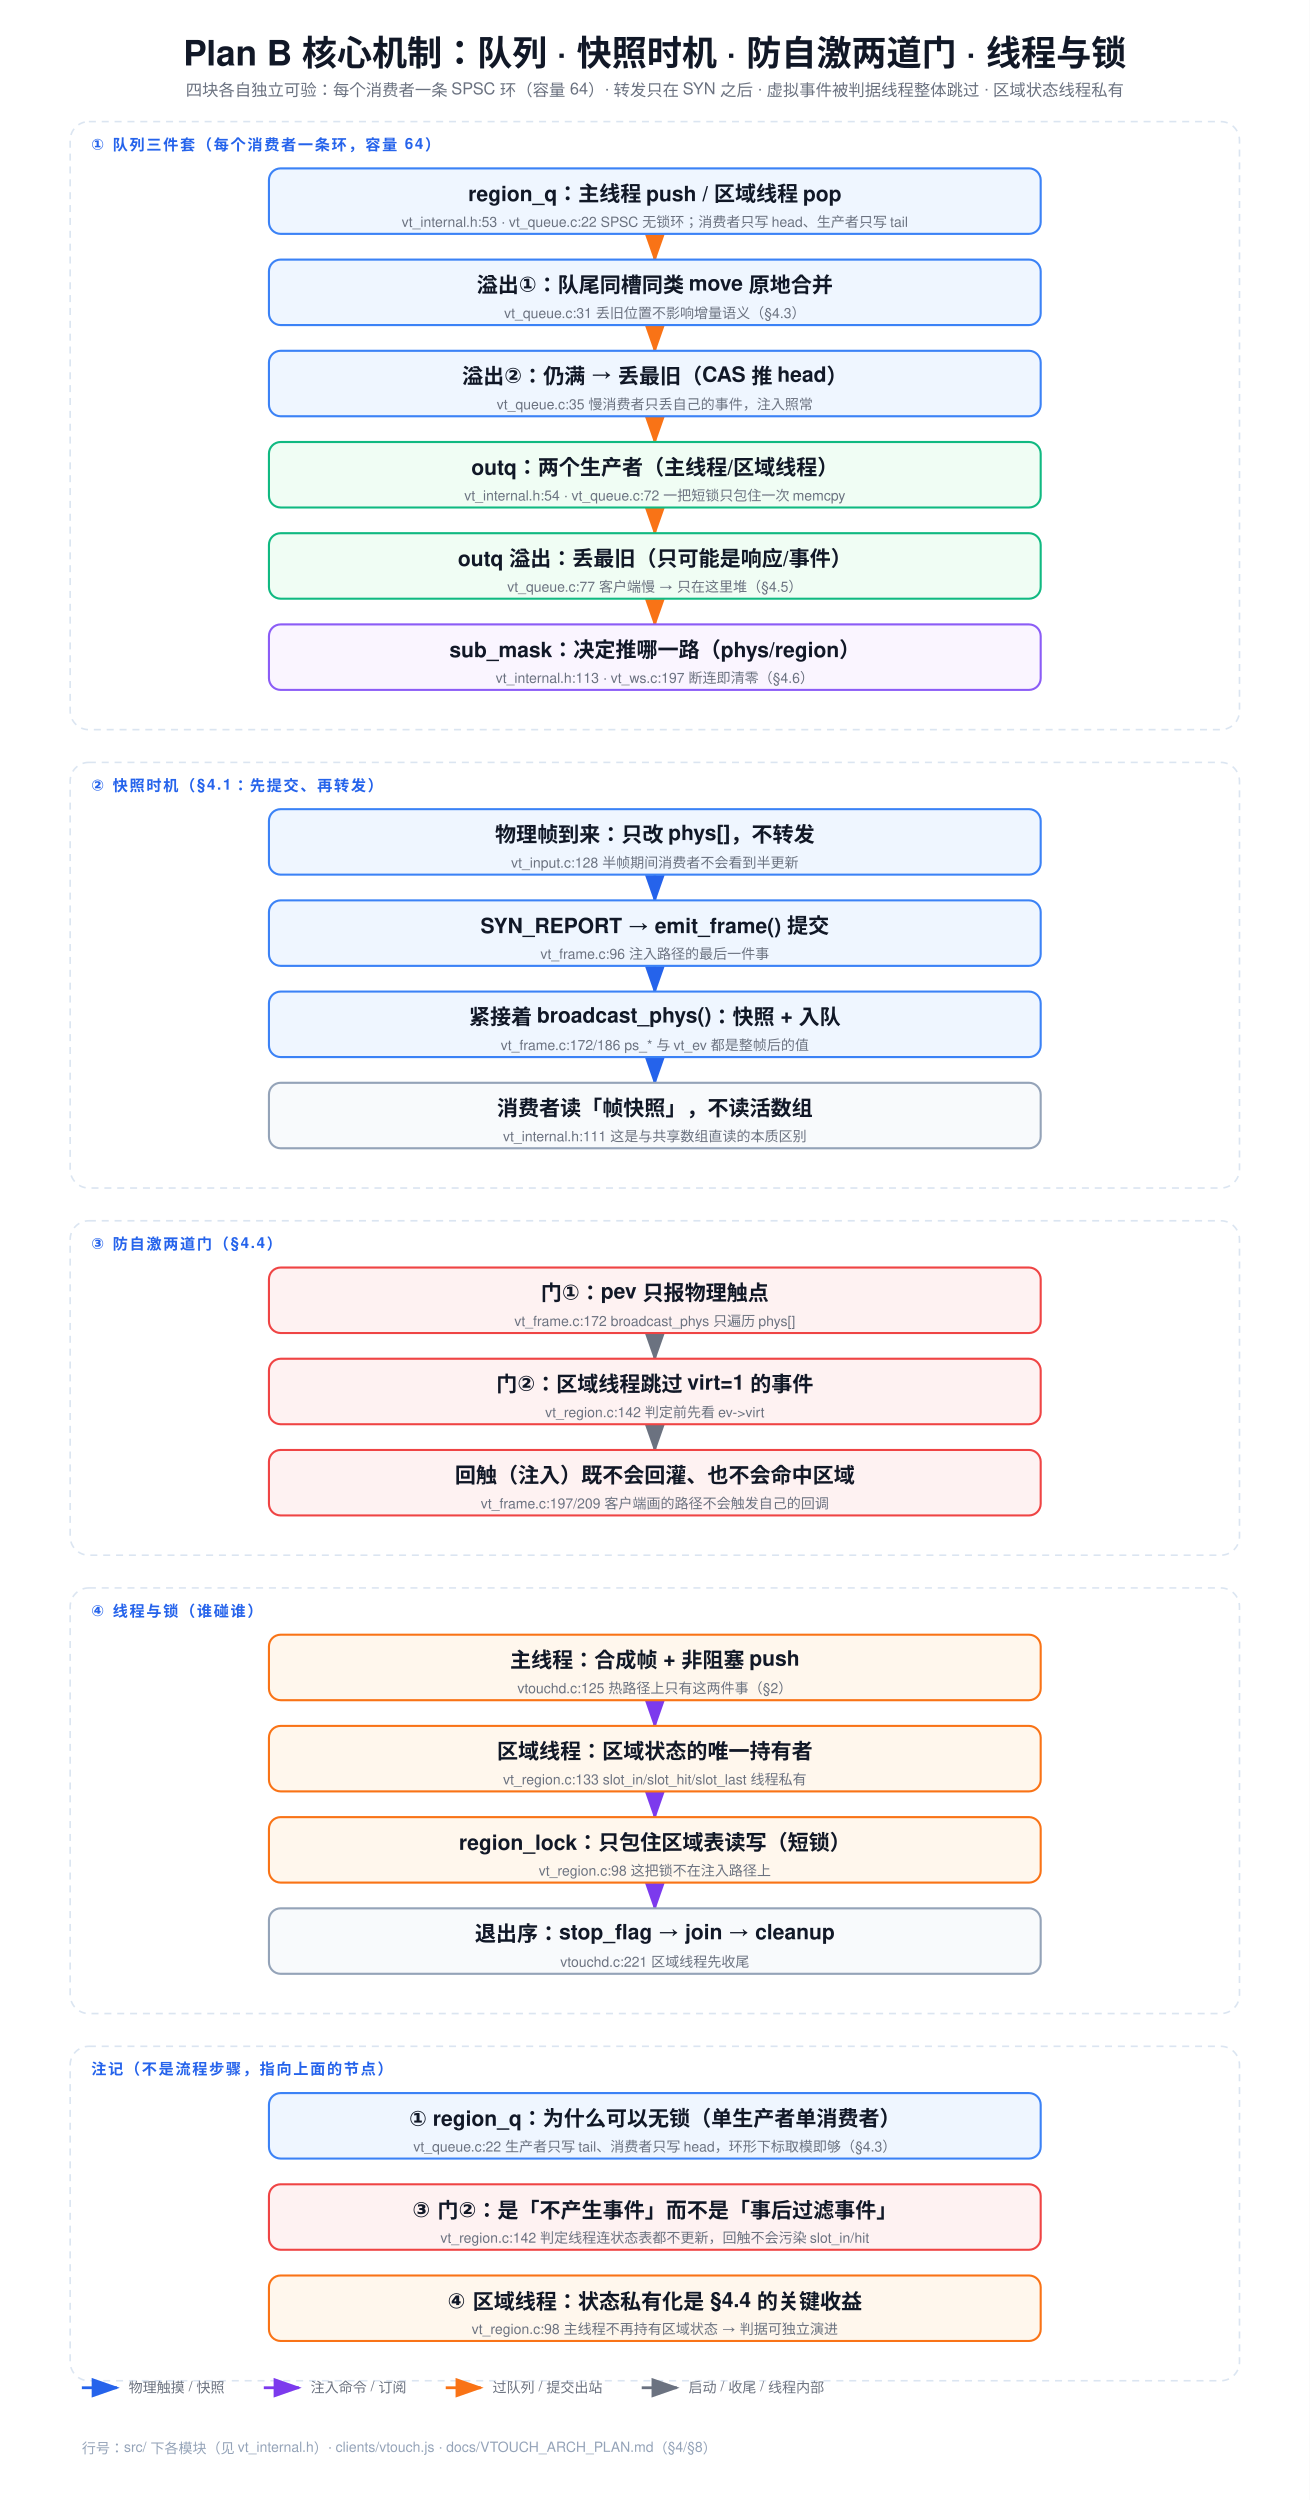
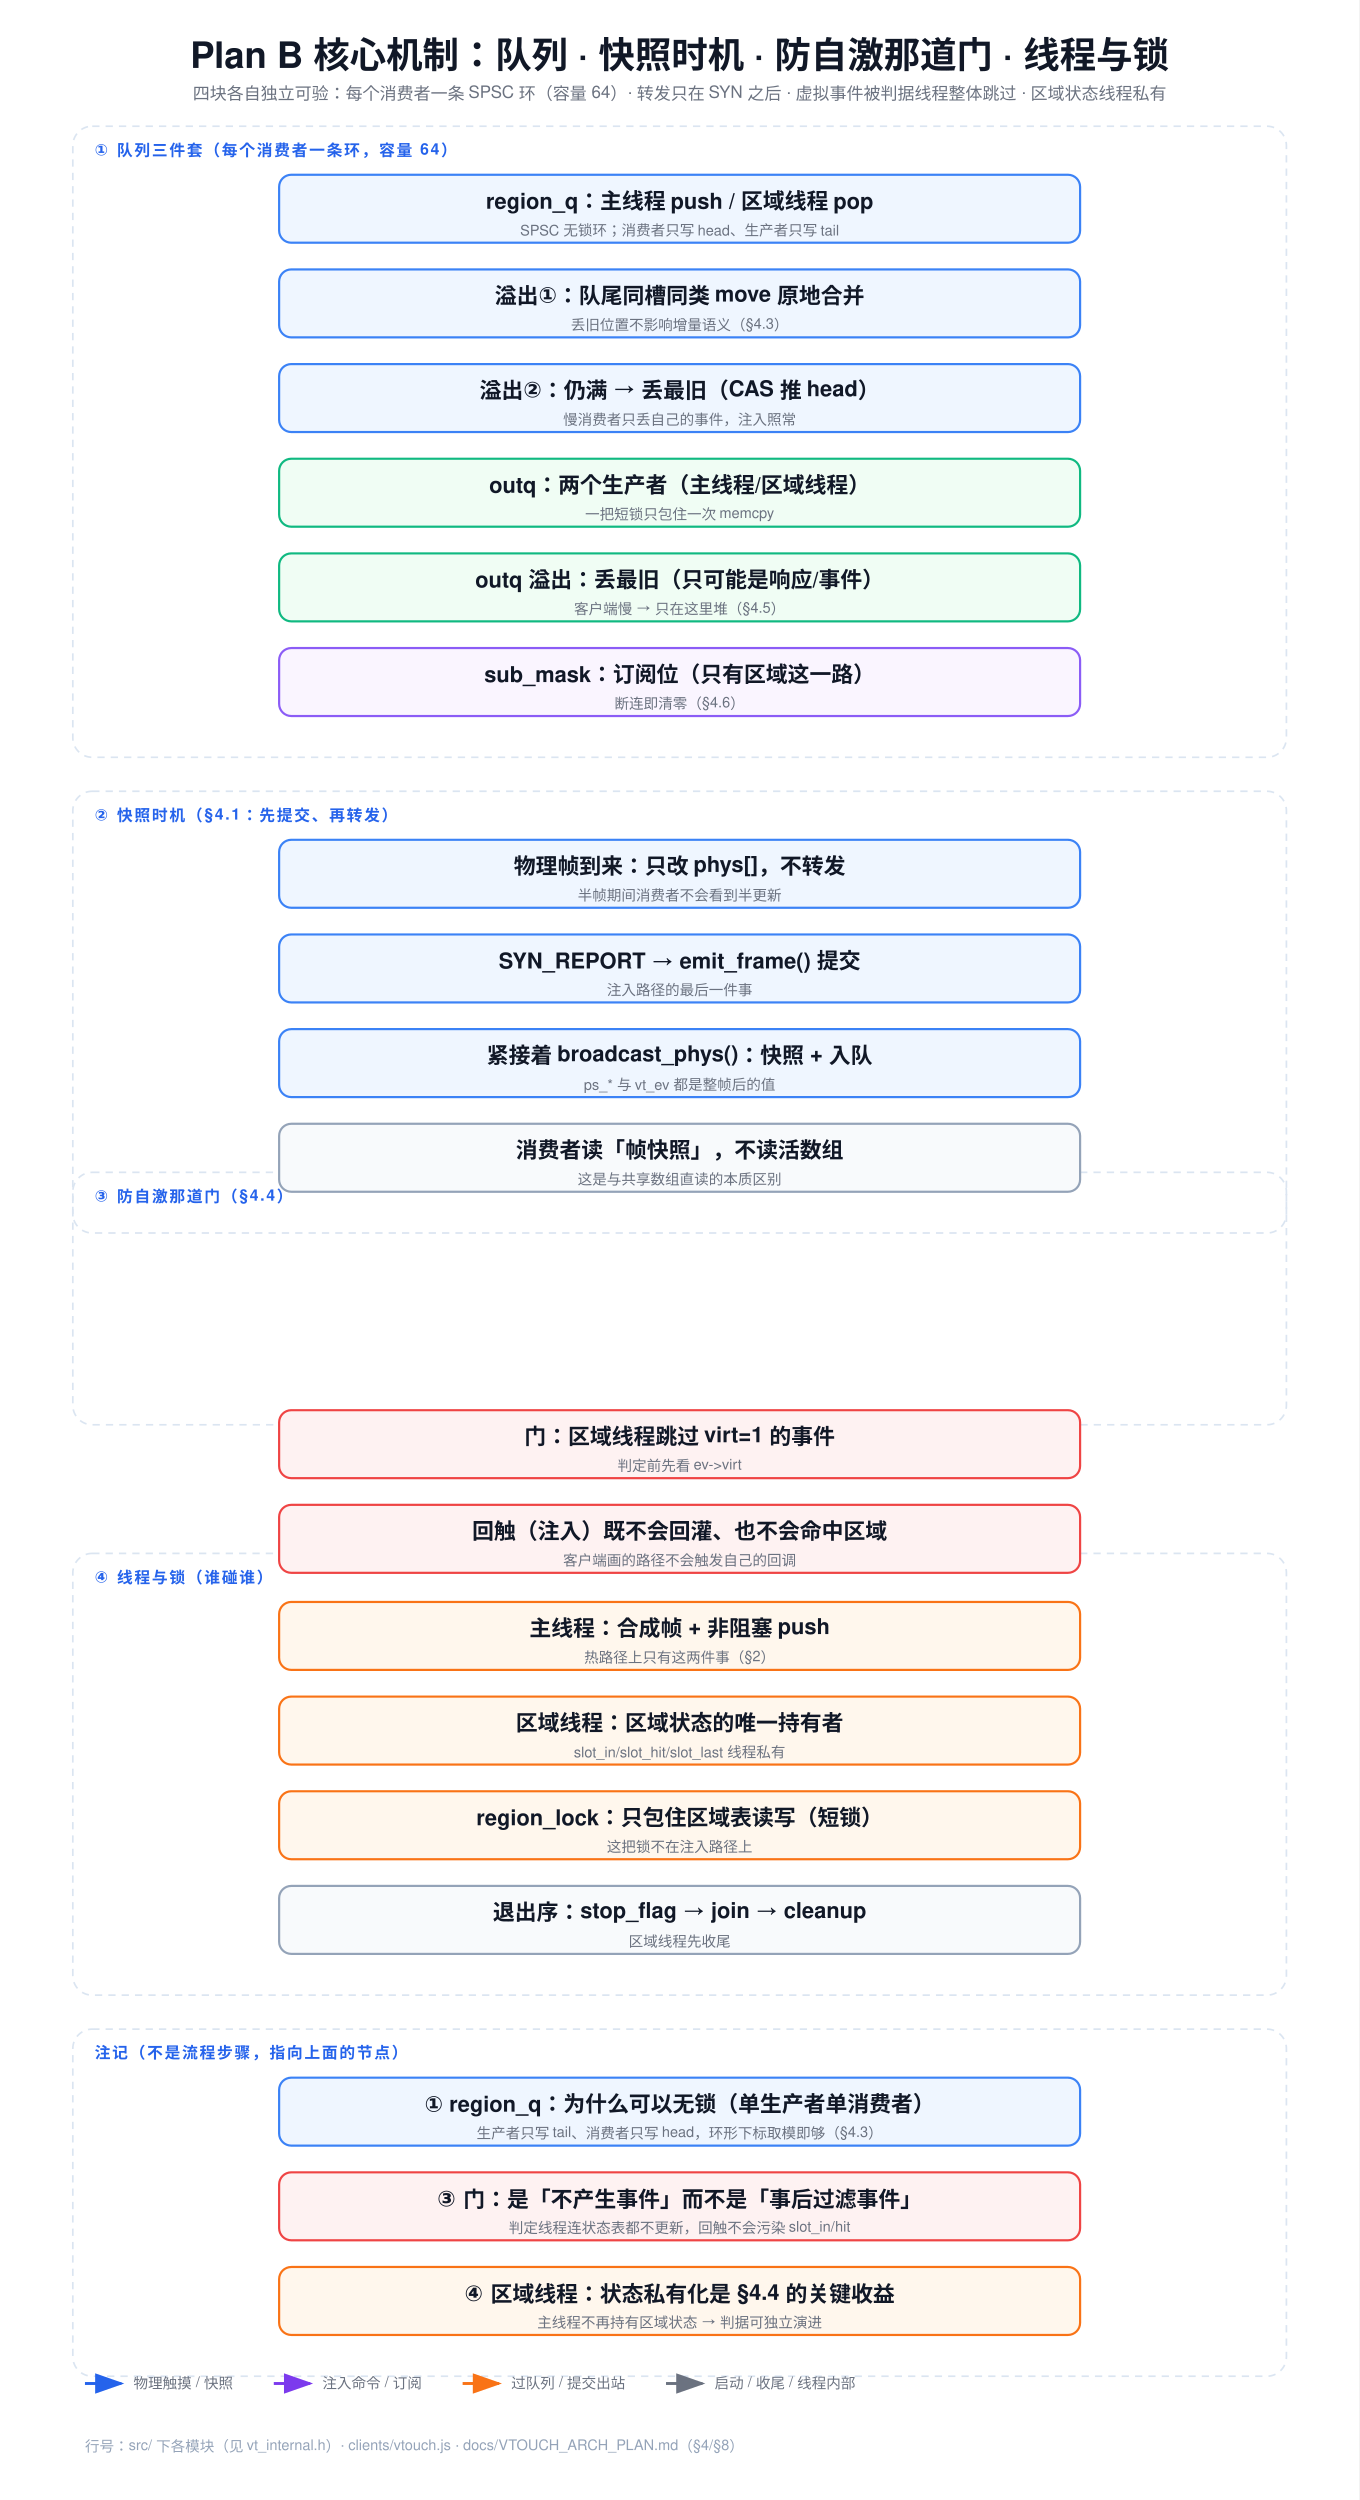
- <svg xmlns="http://www.w3.org/2000/svg" viewBox="0 0 1120 2138" width="1120" height="2138" data-generator="fireworks-tech-graph" data-schema-version="1" data-text-metrics="heuristic-v1" data-style-id="1" data-visual-theme="Flat Icon" data-diagram-type="data-flow" data-motion-scene="" data-semantic-profile="generic" data-semantic-valid="true" data-quality-profile="standard" data-max-bends-per-edge="12" data-max-total-bends="100" data-max-route-stretch="5.0" data-max-bridged-crossings="8" data-min-node-gap="0.0" data-min-container-gutter="0.0" data-min-label-clearance="2.0" data-min-segment-length="0.0">
+ <svg xmlns="http://www.w3.org/2000/svg" viewBox="0 0 1120 2060" width="1120" height="2060" data-generator="fireworks-tech-graph" data-schema-version="1" data-text-metrics="heuristic-v1" data-style-id="1" data-visual-theme="Flat Icon" data-diagram-type="data-flow" data-motion-scene="" data-semantic-profile="generic" data-semantic-valid="true" data-quality-profile="standard" data-max-bends-per-edge="12" data-max-total-bends="100" data-max-route-stretch="5.0" data-max-bridged-crossings="8" data-min-node-gap="0.0" data-min-container-gutter="0.0" data-min-label-clearance="2.0" data-min-segment-length="0.0">
  <defs>
    <marker id="arrowA" markerWidth="10" markerHeight="7" refX="9" refY="3.5" orient="auto">
      <polygon points="0 0, 10 3.5, 0 7" fill="#7c3aed" />
    </marker>
    <marker id="arrowB" markerWidth="10" markerHeight="7" refX="9" refY="3.5" orient="auto">
      <polygon points="0 0, 10 3.5, 0 7" fill="#10b981" />
    </marker>
    <marker id="arrowC" markerWidth="10" markerHeight="7" refX="9" refY="3.5" orient="auto">
      <polygon points="0 0, 10 3.5, 0 7" fill="#2563eb" />
    </marker>
    <marker id="arrowE" markerWidth="10" markerHeight="7" refX="9" refY="3.5" orient="auto">
      <polygon points="0 0, 10 3.5, 0 7" fill="#f97316" />
    </marker>
    <marker id="arrowF" markerWidth="10" markerHeight="7" refX="9" refY="3.5" orient="auto">
      <polygon points="0 0, 10 3.5, 0 7" fill="#7c3aed" />
    </marker>
    <marker id="arrowG" markerWidth="10" markerHeight="7" refX="9" refY="3.5" orient="auto">
      <polygon points="0 0, 10 3.5, 0 7" fill="#ef4444" />
    </marker>
    <marker id="arrowH" markerWidth="10" markerHeight="7" refX="9" refY="3.5" orient="auto">
      <polygon points="0 0, 10 3.5, 0 7" fill="#6b7280" />
    </marker>
    <filter id="shadowSoft" x="-20%" y="-20%" width="140%" height="160%">
      <feDropShadow dx="0" dy="3" stdDeviation="6" flood-color="#0f172a" flood-opacity="0.12" />
    </filter>
    <filter id="shadowGlass" x="-20%" y="-20%" width="140%" height="160%">
      <feDropShadow dx="0" dy="10" stdDeviation="16" flood-color="#020617" flood-opacity="0.28" />
    </filter>
    <style>
    text { font-family: 'Helvetica Neue', Helvetica, Arial, 'PingFang SC', 'Microsoft YaHei', 'Microsoft JhengHei', 'SimHei', sans-serif; }
    .title { font-size: 30px; font-weight: 700; fill: #111827; }
    .subtitle { font-size: 14px; font-weight: 500; fill: #6b7280; }
    .section { font-size: 13px; font-weight: 700; fill: #2563eb; letter-spacing: 1.4px; }
    .section-sub { font-size: 12px; font-weight: 500; fill: #94a3b8; }
    .node-title { font-weight: 700; fill: #111827; }
    .node-sub { font-size: 12px; font-weight: 500; fill: #6b7280; }
    .node-type { font-size: 12px; font-weight: 700; fill: #9ca3af; letter-spacing: 0.08em; }
    .arrow-label { font-size: 12px; font-weight: 600; fill: #6b7280; }
    .legend { font-size: 12px; font-weight: 500; fill: #6b7280; }
    .footnote { font-size: 12px; font-weight: 500; fill: #94a3b8; }
    .metric-label { font-size: 8.5px; font-weight: 700; fill: #94a3b8; text-transform: uppercase; }
    .metric-value { font-size: 9.5px; font-weight: 700; fill: #111827; }
    </style>
  </defs>
-   <rect data-graph-role="background" width="1120.0" height="2138.0" fill="#ffffff" />
-   <text x="560.0" y="56" text-anchor="middle" class="title">Plan B 核心机制：队列 · 快照时机 · 防自激两道门 · 线程与锁</text>
+   <rect data-graph-role="background" width="1120.0" height="2060.0" fill="#ffffff" />
+   <text x="560.0" y="56" text-anchor="middle" class="title">Plan B 核心机制：队列 · 快照时机 · 防自激那道门 · 线程与锁</text>
  <text x="560.0" y="82" text-anchor="middle" class="subtitle">四块各自独立可验：每个消费者一条 SPSC 环（容量 64）· 转发只在 SYN 之后 · 虚拟事件被判据线程整体跳过 · 区域状态线程私有</text>
  <g id="box1" data-graph-role="container" data-container-id="box1" data-semantic-role="boundary" data-graph-bounds="60,104,1060,624">
    <rect data-graph-role="container" x="60.0" y="104.0" width="1000.0" height="520.0" rx="16.0" fill="none" stroke="#dbe5f1" stroke-width="1.4" stroke-dasharray="6 5" />
    <text x="78.0" y="128.0" class="section">① 队列三件套（每个消费者一条环，容量 64）</text>
    <rect id="box1-header" data-graph-role="reserved" data-reserved-kind="container-header" x="68" y="110" width="295.98" height="30" fill="none" stroke="none" />
  </g>
  <g id="box2" data-graph-role="container" data-container-id="box2" data-semantic-role="boundary" data-graph-bounds="60,652,1060,1016">
    <rect data-graph-role="container" x="60.0" y="652.0" width="1000.0" height="364.0" rx="16.0" fill="none" stroke="#dbe5f1" stroke-width="1.4" stroke-dasharray="6 5" />
    <text x="78.0" y="676.0" class="section">② 快照时机（§4.1：先提交、再转发）</text>
    <rect id="box2-header" data-graph-role="reserved" data-reserved-kind="container-header" x="68" y="658" width="251" height="30" fill="none" stroke="none" />
  </g>
-   <g id="box3" data-graph-role="container" data-container-id="box3" data-semantic-role="boundary" data-graph-bounds="60,1044,1060,1330">
-     <rect data-graph-role="container" x="60.0" y="1044.0" width="1000.0" height="286.0" rx="16.0" fill="none" stroke="#dbe5f1" stroke-width="1.4" stroke-dasharray="6 5" />
-     <text x="78.0" y="1068.0" class="section">③ 防自激两道门（§4.4）</text>
-     <rect id="box3-header" data-graph-role="reserved" data-reserved-kind="container-header" x="68" y="1050" width="173" height="30" fill="none" stroke="none" />
+   <g id="box3" data-graph-role="container" data-container-id="box3" data-semantic-role="boundary" data-graph-bounds="60,966,1060,1174">
+     <rect data-graph-role="container" x="60.0" y="966.0" width="1000.0" height="208.0" rx="16.0" fill="none" stroke="#dbe5f1" stroke-width="1.4" stroke-dasharray="6 5" />
+     <text x="78.0" y="990.0" class="section">③ 防自激那道门（§4.4）</text>
+     <rect id="box3-header" data-graph-role="reserved" data-reserved-kind="container-header" x="68" y="972" width="173" height="30" fill="none" stroke="none" />
  </g>
-   <g id="box4" data-graph-role="container" data-container-id="box4" data-semantic-role="boundary" data-graph-bounds="60,1358,1060,1722">
-     <rect data-graph-role="container" x="60.0" y="1358.0" width="1000.0" height="364.0" rx="16.0" fill="none" stroke="#dbe5f1" stroke-width="1.4" stroke-dasharray="6 5" />
-     <text x="78.0" y="1382.0" class="section">④ 线程与锁（谁碰谁）</text>
-     <rect id="box4-header" data-graph-role="reserved" data-reserved-kind="container-header" x="68" y="1364" width="159.22" height="30" fill="none" stroke="none" />
+   <g id="box4" data-graph-role="container" data-container-id="box4" data-semantic-role="boundary" data-graph-bounds="60,1280,1060,1644">
+     <rect data-graph-role="container" x="60.0" y="1280.0" width="1000.0" height="364.0" rx="16.0" fill="none" stroke="#dbe5f1" stroke-width="1.4" stroke-dasharray="6 5" />
+     <text x="78.0" y="1304.0" class="section">④ 线程与锁（谁碰谁）</text>
+     <rect id="box4-header" data-graph-role="reserved" data-reserved-kind="container-header" x="68" y="1286" width="159.22" height="30" fill="none" stroke="none" />
  </g>
-   <g id="boxnote" data-graph-role="container" data-container-id="boxnote" data-semantic-role="boundary" data-graph-bounds="60,1750,1060,2036">
-     <rect data-graph-role="container" x="60.0" y="1750.0" width="1000.0" height="286.0" rx="16.0" fill="none" stroke="#dbe5f1" stroke-width="1.4" stroke-dasharray="6 5" />
-     <text x="78.0" y="1774.0" class="section">注记（不是流程步骤，指向上面的节点）</text>
-     <rect id="boxnote-header" data-graph-role="reserved" data-reserved-kind="container-header" x="68" y="1756" width="264" height="30" fill="none" stroke="none" />
+   <g id="boxnote" data-graph-role="container" data-container-id="boxnote" data-semantic-role="boundary" data-graph-bounds="60,1672,1060,1958">
+     <rect data-graph-role="container" x="60.0" y="1672.0" width="1000.0" height="286.0" rx="16.0" fill="none" stroke="#dbe5f1" stroke-width="1.4" stroke-dasharray="6 5" />
+     <text x="78.0" y="1696.0" class="section">注记（不是流程步骤，指向上面的节点）</text>
+     <rect id="boxnote-header" data-graph-role="reserved" data-reserved-kind="container-header" x="68" y="1678" width="264" height="30" fill="none" stroke="none" />
  </g>
-   <path id="ar2" data-graph-role="edge" data-edge-id="ar2" data-source="q1" data-target="q2" data-edge-kind="flow" data-topic-id="" data-flow="data" data-motion-role="" data-motion-stage="" data-motion-order="" data-protocol="" data-via="" data-critical-path-id="" data-critical-hop="" data-critical-hops="" data-critical="false" data-bends="0" data-route-stretch="1.0" data-bridges="" d="M 560,200 L 560,222" fill="none" stroke="#f97316" stroke-width="2.4" stroke-linecap="round" stroke-linejoin="round" marker-end="url(#arrowE)" />
-   <path id="ar3" data-graph-role="edge" data-edge-id="ar3" data-source="q2" data-target="q3" data-edge-kind="flow" data-topic-id="" data-flow="data" data-motion-role="" data-motion-stage="" data-motion-order="" data-protocol="" data-via="" data-critical-path-id="" data-critical-hop="" data-critical-hops="" data-critical="false" data-bends="0" data-route-stretch="1.0" data-bridges="" d="M 560,278 L 560,300" fill="none" stroke="#f97316" stroke-width="2.4" stroke-linecap="round" stroke-linejoin="round" marker-end="url(#arrowE)" />
-   <path id="ar4" data-graph-role="edge" data-edge-id="ar4" data-source="q3" data-target="q4" data-edge-kind="flow" data-topic-id="" data-flow="data" data-motion-role="" data-motion-stage="" data-motion-order="" data-protocol="" data-via="" data-critical-path-id="" data-critical-hop="" data-critical-hops="" data-critical="false" data-bends="0" data-route-stretch="1.0" data-bridges="" d="M 560,356 L 560,378" fill="none" stroke="#f97316" stroke-width="2.4" stroke-linecap="round" stroke-linejoin="round" marker-end="url(#arrowE)" />
-   <path id="ar5" data-graph-role="edge" data-edge-id="ar5" data-source="q4" data-target="q5" data-edge-kind="flow" data-topic-id="" data-flow="data" data-motion-role="" data-motion-stage="" data-motion-order="" data-protocol="" data-via="" data-critical-path-id="" data-critical-hop="" data-critical-hops="" data-critical="false" data-bends="0" data-route-stretch="1.0" data-bridges="" d="M 560,434 L 560,456" fill="none" stroke="#f97316" stroke-width="2.4" stroke-linecap="round" stroke-linejoin="round" marker-end="url(#arrowE)" />
-   <path id="ar6" data-graph-role="edge" data-edge-id="ar6" data-source="q5" data-target="q6" data-edge-kind="flow" data-topic-id="" data-flow="data" data-motion-role="" data-motion-stage="" data-motion-order="" data-protocol="" data-via="" data-critical-path-id="" data-critical-hop="" data-critical-hops="" data-critical="false" data-bends="0" data-route-stretch="1.0" data-bridges="" d="M 560,512 L 560,534" fill="none" stroke="#f97316" stroke-width="2.4" stroke-linecap="round" stroke-linejoin="round" marker-end="url(#arrowE)" />
-   <path id="ar8" data-graph-role="edge" data-edge-id="ar8" data-source="s1" data-target="s2" data-edge-kind="flow" data-topic-id="" data-flow="read" data-motion-role="" data-motion-stage="" data-motion-order="" data-protocol="" data-via="" data-critical-path-id="" data-critical-hop="" data-critical-hops="" data-critical="false" data-bends="0" data-route-stretch="1.0" data-bridges="" d="M 560,748 L 560,770" fill="none" stroke="#2563eb" stroke-width="2.4" stroke-linecap="round" stroke-linejoin="round" marker-end="url(#arrowC)" />
-   <path id="ar9" data-graph-role="edge" data-edge-id="ar9" data-source="s2" data-target="s3" data-edge-kind="flow" data-topic-id="" data-flow="read" data-motion-role="" data-motion-stage="" data-motion-order="" data-protocol="" data-via="" data-critical-path-id="" data-critical-hop="" data-critical-hops="" data-critical="false" data-bends="0" data-route-stretch="1.0" data-bridges="" d="M 560,826 L 560,848" fill="none" stroke="#2563eb" stroke-width="2.4" stroke-linecap="round" stroke-linejoin="round" marker-end="url(#arrowC)" />
-   <path id="ar10" data-graph-role="edge" data-edge-id="ar10" data-source="s3" data-target="s4" data-edge-kind="flow" data-topic-id="" data-flow="read" data-motion-role="" data-motion-stage="" data-motion-order="" data-protocol="" data-via="" data-critical-path-id="" data-critical-hop="" data-critical-hops="" data-critical="false" data-bends="0" data-route-stretch="1.0" data-bridges="" d="M 560,904 L 560,926" fill="none" stroke="#2563eb" stroke-width="2.4" stroke-linecap="round" stroke-linejoin="round" marker-end="url(#arrowC)" />
-   <path id="ar12" data-graph-role="edge" data-edge-id="ar12" data-source="g1" data-target="g2" data-edge-kind="flow" data-topic-id="" data-flow="neutral" data-motion-role="" data-motion-stage="" data-motion-order="" data-protocol="" data-via="" data-critical-path-id="" data-critical-hop="" data-critical-hops="" data-critical="false" data-bends="0" data-route-stretch="1.0" data-bridges="" d="M 560,1140 L 560,1162" fill="none" stroke="#6b7280" stroke-width="2.4" stroke-linecap="round" stroke-linejoin="round" marker-end="url(#arrowH)" />
-   <path id="ar13" data-graph-role="edge" data-edge-id="ar13" data-source="g2" data-target="g3" data-edge-kind="flow" data-topic-id="" data-flow="neutral" data-motion-role="" data-motion-stage="" data-motion-order="" data-protocol="" data-via="" data-critical-path-id="" data-critical-hop="" data-critical-hops="" data-critical="false" data-bends="0" data-route-stretch="1.0" data-bridges="" d="M 560,1218 L 560,1240" fill="none" stroke="#6b7280" stroke-width="2.4" stroke-linecap="round" stroke-linejoin="round" marker-end="url(#arrowH)" />
-   <path id="ar15" data-graph-role="edge" data-edge-id="ar15" data-source="t1" data-target="t2" data-edge-kind="flow" data-topic-id="" data-flow="control" data-motion-role="" data-motion-stage="" data-motion-order="" data-protocol="" data-via="" data-critical-path-id="" data-critical-hop="" data-critical-hops="" data-critical="false" data-bends="0" data-route-stretch="1.0" data-bridges="" d="M 560,1454 L 560,1476" fill="none" stroke="#7c3aed" stroke-width="2.4" stroke-linecap="round" stroke-linejoin="round" marker-end="url(#arrowA)" />
-   <path id="ar16" data-graph-role="edge" data-edge-id="ar16" data-source="t2" data-target="t3" data-edge-kind="flow" data-topic-id="" data-flow="control" data-motion-role="" data-motion-stage="" data-motion-order="" data-protocol="" data-via="" data-critical-path-id="" data-critical-hop="" data-critical-hops="" data-critical="false" data-bends="0" data-route-stretch="1.0" data-bridges="" d="M 560,1532 L 560,1554" fill="none" stroke="#7c3aed" stroke-width="2.4" stroke-linecap="round" stroke-linejoin="round" marker-end="url(#arrowA)" />
-   <path id="ar17" data-graph-role="edge" data-edge-id="ar17" data-source="t3" data-target="t4" data-edge-kind="flow" data-topic-id="" data-flow="control" data-motion-role="" data-motion-stage="" data-motion-order="" data-protocol="" data-via="" data-critical-path-id="" data-critical-hop="" data-critical-hops="" data-critical="false" data-bends="0" data-route-stretch="1.0" data-bridges="" d="M 560,1610 L 560,1632" fill="none" stroke="#7c3aed" stroke-width="2.4" stroke-linecap="round" stroke-linejoin="round" marker-end="url(#arrowA)" />
  <g id="node-q1" data-graph-role="node" data-node-id="q1" data-semantic-role="rect" data-motion-role="" data-motion-stage="" data-motion-order="" data-parent="" data-deployment-id="" data-topic-id="" data-span-id="" data-station-order="" data-status="" data-start-ms="" data-duration-ms="" data-parent-span="" data-graph-bounds="230,144,890,200">
    <rect x="230.0" y="144.0" width="660.0" height="56.0" rx="10.0" fill="#eff6ff" stroke="#3b82f6" stroke-width="1.8" />
    <text x="560.0" y="172.0" text-anchor="middle" class="node-title" font-size="18.0">region_q：主线程 push / 区域线程 pop</text>
-     <text x="560.0" y="194.0" text-anchor="middle" class="node-sub">vt_internal.h:53 · vt_queue.c:22 SPSC 无锁环；消费者只写 head、生产者只写 tail</text>
+     <text x="560.0" y="194.0" text-anchor="middle" class="node-sub">SPSC 无锁环；消费者只写 head、生产者只写 tail</text>
  </g>
  <g id="node-q2" data-graph-role="node" data-node-id="q2" data-semantic-role="rect" data-motion-role="" data-motion-stage="" data-motion-order="" data-parent="" data-deployment-id="" data-topic-id="" data-span-id="" data-station-order="" data-status="" data-start-ms="" data-duration-ms="" data-parent-span="" data-graph-bounds="230,222,890,278">
    <rect x="230.0" y="222.0" width="660.0" height="56.0" rx="10.0" fill="#eff6ff" stroke="#3b82f6" stroke-width="1.8" />
    <text x="560.0" y="250.0" text-anchor="middle" class="node-title" font-size="18.0">溢出①：队尾同槽同类 move 原地合并</text>
-     <text x="560.0" y="272.0" text-anchor="middle" class="node-sub">vt_queue.c:31 丢旧位置不影响增量语义（§4.3）</text>
+     <text x="560.0" y="272.0" text-anchor="middle" class="node-sub">丢旧位置不影响增量语义（§4.3）</text>
  </g>
  <g id="node-q3" data-graph-role="node" data-node-id="q3" data-semantic-role="rect" data-motion-role="" data-motion-stage="" data-motion-order="" data-parent="" data-deployment-id="" data-topic-id="" data-span-id="" data-station-order="" data-status="" data-start-ms="" data-duration-ms="" data-parent-span="" data-graph-bounds="230,300,890,356">
    <rect x="230.0" y="300.0" width="660.0" height="56.0" rx="10.0" fill="#eff6ff" stroke="#3b82f6" stroke-width="1.8" />
    <text x="560.0" y="328.0" text-anchor="middle" class="node-title" font-size="18.0">溢出②：仍满 → 丢最旧（CAS 推 head）</text>
-     <text x="560.0" y="350.0" text-anchor="middle" class="node-sub">vt_queue.c:35 慢消费者只丢自己的事件，注入照常</text>
+     <text x="560.0" y="350.0" text-anchor="middle" class="node-sub">慢消费者只丢自己的事件，注入照常</text>
  </g>
  <g id="node-q4" data-graph-role="node" data-node-id="q4" data-semantic-role="rect" data-motion-role="" data-motion-stage="" data-motion-order="" data-parent="" data-deployment-id="" data-topic-id="" data-span-id="" data-station-order="" data-status="" data-start-ms="" data-duration-ms="" data-parent-span="" data-graph-bounds="230,378,890,434">
    <rect x="230.0" y="378.0" width="660.0" height="56.0" rx="10.0" fill="#f0fdf4" stroke="#10b981" stroke-width="1.8" />
    <text x="560.0" y="406.0" text-anchor="middle" class="node-title" font-size="18.0">outq：两个生产者（主线程/区域线程）</text>
-     <text x="560.0" y="428.0" text-anchor="middle" class="node-sub">vt_internal.h:54 · vt_queue.c:72 一把短锁只包住一次 memcpy</text>
+     <text x="560.0" y="428.0" text-anchor="middle" class="node-sub">一把短锁只包住一次 memcpy</text>
  </g>
  <g id="node-q5" data-graph-role="node" data-node-id="q5" data-semantic-role="rect" data-motion-role="" data-motion-stage="" data-motion-order="" data-parent="" data-deployment-id="" data-topic-id="" data-span-id="" data-station-order="" data-status="" data-start-ms="" data-duration-ms="" data-parent-span="" data-graph-bounds="230,456,890,512">
    <rect x="230.0" y="456.0" width="660.0" height="56.0" rx="10.0" fill="#f0fdf4" stroke="#10b981" stroke-width="1.8" />
    <text x="560.0" y="484.0" text-anchor="middle" class="node-title" font-size="18.0">outq 溢出：丢最旧（只可能是响应/事件）</text>
-     <text x="560.0" y="506.0" text-anchor="middle" class="node-sub">vt_queue.c:77 客户端慢 → 只在这里堆（§4.5）</text>
+     <text x="560.0" y="506.0" text-anchor="middle" class="node-sub">客户端慢 → 只在这里堆（§4.5）</text>
  </g>
  <g id="node-q6" data-graph-role="node" data-node-id="q6" data-semantic-role="rect" data-motion-role="" data-motion-stage="" data-motion-order="" data-parent="" data-deployment-id="" data-topic-id="" data-span-id="" data-station-order="" data-status="" data-start-ms="" data-duration-ms="" data-parent-span="" data-graph-bounds="230,534,890,590">
    <rect x="230.0" y="534.0" width="660.0" height="56.0" rx="10.0" fill="#faf5ff" stroke="#8b5cf6" stroke-width="1.8" />
-     <text x="560.0" y="562.0" text-anchor="middle" class="node-title" font-size="18.0">sub_mask：决定推哪一路（phys/region）</text>
-     <text x="560.0" y="584.0" text-anchor="middle" class="node-sub">vt_internal.h:113 · vt_ws.c:197 断连即清零（§4.6）</text>
+     <text x="560.0" y="562.0" text-anchor="middle" class="node-title" font-size="18.0">sub_mask：订阅位（只有区域这一路）</text>
+     <text x="560.0" y="584.0" text-anchor="middle" class="node-sub">断连即清零（§4.6）</text>
  </g>
  <g id="node-s1" data-graph-role="node" data-node-id="s1" data-semantic-role="rect" data-motion-role="" data-motion-stage="" data-motion-order="" data-parent="" data-deployment-id="" data-topic-id="" data-span-id="" data-station-order="" data-status="" data-start-ms="" data-duration-ms="" data-parent-span="" data-graph-bounds="230,692,890,748">
    <rect x="230.0" y="692.0" width="660.0" height="56.0" rx="10.0" fill="#eff6ff" stroke="#3b82f6" stroke-width="1.8" />
    <text x="560.0" y="720.0" text-anchor="middle" class="node-title" font-size="18.0">物理帧到来：只改 phys[]，不转发</text>
-     <text x="560.0" y="742.0" text-anchor="middle" class="node-sub">vt_input.c:128 半帧期间消费者不会看到半更新</text>
+     <text x="560.0" y="742.0" text-anchor="middle" class="node-sub">半帧期间消费者不会看到半更新</text>
  </g>
  <g id="node-s2" data-graph-role="node" data-node-id="s2" data-semantic-role="rect" data-motion-role="" data-motion-stage="" data-motion-order="" data-parent="" data-deployment-id="" data-topic-id="" data-span-id="" data-station-order="" data-status="" data-start-ms="" data-duration-ms="" data-parent-span="" data-graph-bounds="230,770,890,826">
    <rect x="230.0" y="770.0" width="660.0" height="56.0" rx="10.0" fill="#eff6ff" stroke="#3b82f6" stroke-width="1.8" />
    <text x="560.0" y="798.0" text-anchor="middle" class="node-title" font-size="18.0">SYN_REPORT → emit_frame() 提交</text>
-     <text x="560.0" y="820.0" text-anchor="middle" class="node-sub">vt_frame.c:96 注入路径的最后一件事</text>
+     <text x="560.0" y="820.0" text-anchor="middle" class="node-sub">注入路径的最后一件事</text>
  </g>
  <g id="node-s3" data-graph-role="node" data-node-id="s3" data-semantic-role="rect" data-motion-role="" data-motion-stage="" data-motion-order="" data-parent="" data-deployment-id="" data-topic-id="" data-span-id="" data-station-order="" data-status="" data-start-ms="" data-duration-ms="" data-parent-span="" data-graph-bounds="230,848,890,904">
    <rect x="230.0" y="848.0" width="660.0" height="56.0" rx="10.0" fill="#eff6ff" stroke="#3b82f6" stroke-width="1.8" />
    <text x="560.0" y="876.0" text-anchor="middle" class="node-title" font-size="18.0">紧接着 broadcast_phys()：快照 + 入队</text>
-     <text x="560.0" y="898.0" text-anchor="middle" class="node-sub">vt_frame.c:172/186 ps_* 与 vt_ev 都是整帧后的值</text>
+     <text x="560.0" y="898.0" text-anchor="middle" class="node-sub">ps_* 与 vt_ev 都是整帧后的值</text>
  </g>
  <g id="node-s4" data-graph-role="node" data-node-id="s4" data-semantic-role="rect" data-motion-role="" data-motion-stage="" data-motion-order="" data-parent="" data-deployment-id="" data-topic-id="" data-span-id="" data-station-order="" data-status="" data-start-ms="" data-duration-ms="" data-parent-span="" data-graph-bounds="230,926,890,982">
    <rect x="230.0" y="926.0" width="660.0" height="56.0" rx="10.0" fill="#f8fafc" stroke="#94a3b8" stroke-width="1.8" />
    <text x="560.0" y="954.0" text-anchor="middle" class="node-title" font-size="18.0">消费者读「帧快照」，不读活数组</text>
-     <text x="560.0" y="976.0" text-anchor="middle" class="node-sub">vt_internal.h:111 这是与共享数组直读的本质区别</text>
-   </g>
-   <g id="node-g1" data-graph-role="node" data-node-id="g1" data-semantic-role="rect" data-motion-role="" data-motion-stage="" data-motion-order="" data-parent="" data-deployment-id="" data-topic-id="" data-span-id="" data-station-order="" data-status="" data-start-ms="" data-duration-ms="" data-parent-span="" data-graph-bounds="230,1084,890,1140">
-     <rect x="230.0" y="1084.0" width="660.0" height="56.0" rx="10.0" fill="#fef2f2" stroke="#ef4444" stroke-width="1.8" />
-     <text x="560.0" y="1112.0" text-anchor="middle" class="node-title" font-size="18.0">门①：pev 只报物理触点</text>
-     <text x="560.0" y="1134.0" text-anchor="middle" class="node-sub">vt_frame.c:172 broadcast_phys 只遍历 phys[]</text>
+     <text x="560.0" y="976.0" text-anchor="middle" class="node-sub">这是与共享数组直读的本质区别</text>
  </g>
  <g id="node-g2" data-graph-role="node" data-node-id="g2" data-semantic-role="rect" data-motion-role="" data-motion-stage="" data-motion-order="" data-parent="" data-deployment-id="" data-topic-id="" data-span-id="" data-station-order="" data-status="" data-start-ms="" data-duration-ms="" data-parent-span="" data-graph-bounds="230,1162,890,1218">
    <rect x="230.0" y="1162.0" width="660.0" height="56.0" rx="10.0" fill="#fef2f2" stroke="#ef4444" stroke-width="1.8" />
-     <text x="560.0" y="1190.0" text-anchor="middle" class="node-title" font-size="18.0">门②：区域线程跳过 virt=1 的事件</text>
-     <text x="560.0" y="1212.0" text-anchor="middle" class="node-sub">vt_region.c:142 判定前先看 ev-&gt;virt</text>
+     <text x="560.0" y="1190.0" text-anchor="middle" class="node-title" font-size="18.0">门：区域线程跳过 virt=1 的事件</text>
+     <text x="560.0" y="1212.0" text-anchor="middle" class="node-sub">判定前先看 ev-&gt;virt</text>
  </g>
  <g id="node-g3" data-graph-role="node" data-node-id="g3" data-semantic-role="rect" data-motion-role="" data-motion-stage="" data-motion-order="" data-parent="" data-deployment-id="" data-topic-id="" data-span-id="" data-station-order="" data-status="" data-start-ms="" data-duration-ms="" data-parent-span="" data-graph-bounds="230,1240,890,1296">
    <rect x="230.0" y="1240.0" width="660.0" height="56.0" rx="10.0" fill="#fef2f2" stroke="#ef4444" stroke-width="1.8" />
    <text x="560.0" y="1268.0" text-anchor="middle" class="node-title" font-size="18.0">回触（注入）既不会回灌、也不会命中区域</text>
-     <text x="560.0" y="1290.0" text-anchor="middle" class="node-sub">vt_frame.c:197/209 客户端画的路径不会触发自己的回调</text>
+     <text x="560.0" y="1290.0" text-anchor="middle" class="node-sub">客户端画的路径不会触发自己的回调</text>
  </g>
-   <g id="node-t1" data-graph-role="node" data-node-id="t1" data-semantic-role="rect" data-motion-role="" data-motion-stage="" data-motion-order="" data-parent="" data-deployment-id="" data-topic-id="" data-span-id="" data-station-order="" data-status="" data-start-ms="" data-duration-ms="" data-parent-span="" data-graph-bounds="230,1398,890,1454">
+   <g id="node-t1" data-graph-role="node" data-node-id="t1" data-semantic-role="rect" data-motion-role="" data-motion-stage="" data-motion-order="" data-parent="" data-deployment-id="" data-topic-id="" data-span-id="" data-station-order="" data-status="" data-start-ms="" data-duration-ms="" data-parent-span="" data-graph-bounds="230,1320,890,1376">
+     <rect x="230.0" y="1320.0" width="660.0" height="56.0" rx="10.0" fill="#fff7ed" stroke="#f97316" stroke-width="1.8" />
+     <text x="560.0" y="1348.0" text-anchor="middle" class="node-title" font-size="18.0">主线程：合成帧 + 非阻塞 push</text>
+     <text x="560.0" y="1370.0" text-anchor="middle" class="node-sub">热路径上只有这两件事（§2）</text>
+   </g>
+   <g id="node-t2" data-graph-role="node" data-node-id="t2" data-semantic-role="rect" data-motion-role="" data-motion-stage="" data-motion-order="" data-parent="" data-deployment-id="" data-topic-id="" data-span-id="" data-station-order="" data-status="" data-start-ms="" data-duration-ms="" data-parent-span="" data-graph-bounds="230,1398,890,1454">
    <rect x="230.0" y="1398.0" width="660.0" height="56.0" rx="10.0" fill="#fff7ed" stroke="#f97316" stroke-width="1.8" />
-     <text x="560.0" y="1426.0" text-anchor="middle" class="node-title" font-size="18.0">主线程：合成帧 + 非阻塞 push</text>
-     <text x="560.0" y="1448.0" text-anchor="middle" class="node-sub">vtouchd.c:125 热路径上只有这两件事（§2）</text>
+     <text x="560.0" y="1426.0" text-anchor="middle" class="node-title" font-size="18.0">区域线程：区域状态的唯一持有者</text>
+     <text x="560.0" y="1448.0" text-anchor="middle" class="node-sub">slot_in/slot_hit/slot_last 线程私有</text>
  </g>
-   <g id="node-t2" data-graph-role="node" data-node-id="t2" data-semantic-role="rect" data-motion-role="" data-motion-stage="" data-motion-order="" data-parent="" data-deployment-id="" data-topic-id="" data-span-id="" data-station-order="" data-status="" data-start-ms="" data-duration-ms="" data-parent-span="" data-graph-bounds="230,1476,890,1532">
+   <g id="node-t3" data-graph-role="node" data-node-id="t3" data-semantic-role="rect" data-motion-role="" data-motion-stage="" data-motion-order="" data-parent="" data-deployment-id="" data-topic-id="" data-span-id="" data-station-order="" data-status="" data-start-ms="" data-duration-ms="" data-parent-span="" data-graph-bounds="230,1476,890,1532">
    <rect x="230.0" y="1476.0" width="660.0" height="56.0" rx="10.0" fill="#fff7ed" stroke="#f97316" stroke-width="1.8" />
-     <text x="560.0" y="1504.0" text-anchor="middle" class="node-title" font-size="18.0">区域线程：区域状态的唯一持有者</text>
-     <text x="560.0" y="1526.0" text-anchor="middle" class="node-sub">vt_region.c:133 slot_in/slot_hit/slot_last 线程私有</text>
+     <text x="560.0" y="1504.0" text-anchor="middle" class="node-title" font-size="18.0">region_lock：只包住区域表读写（短锁）</text>
+     <text x="560.0" y="1526.0" text-anchor="middle" class="node-sub">这把锁不在注入路径上</text>
  </g>
-   <g id="node-t3" data-graph-role="node" data-node-id="t3" data-semantic-role="rect" data-motion-role="" data-motion-stage="" data-motion-order="" data-parent="" data-deployment-id="" data-topic-id="" data-span-id="" data-station-order="" data-status="" data-start-ms="" data-duration-ms="" data-parent-span="" data-graph-bounds="230,1554,890,1610">
-     <rect x="230.0" y="1554.0" width="660.0" height="56.0" rx="10.0" fill="#fff7ed" stroke="#f97316" stroke-width="1.8" />
-     <text x="560.0" y="1582.0" text-anchor="middle" class="node-title" font-size="18.0">region_lock：只包住区域表读写（短锁）</text>
-     <text x="560.0" y="1604.0" text-anchor="middle" class="node-sub">vt_region.c:98 这把锁不在注入路径上</text>
+   <g id="node-t4" data-graph-role="node" data-node-id="t4" data-semantic-role="rect" data-motion-role="" data-motion-stage="" data-motion-order="" data-parent="" data-deployment-id="" data-topic-id="" data-span-id="" data-station-order="" data-status="" data-start-ms="" data-duration-ms="" data-parent-span="" data-graph-bounds="230,1554,890,1610">
+     <rect x="230.0" y="1554.0" width="660.0" height="56.0" rx="10.0" fill="#f8fafc" stroke="#94a3b8" stroke-width="1.8" />
+     <text x="560.0" y="1582.0" text-anchor="middle" class="node-title" font-size="18.0">退出序：stop_flag → join → cleanup</text>
+     <text x="560.0" y="1604.0" text-anchor="middle" class="node-sub">区域线程先收尾</text>
  </g>
-   <g id="node-t4" data-graph-role="node" data-node-id="t4" data-semantic-role="rect" data-motion-role="" data-motion-stage="" data-motion-order="" data-parent="" data-deployment-id="" data-topic-id="" data-span-id="" data-station-order="" data-status="" data-start-ms="" data-duration-ms="" data-parent-span="" data-graph-bounds="230,1632,890,1688">
-     <rect x="230.0" y="1632.0" width="660.0" height="56.0" rx="10.0" fill="#f8fafc" stroke="#94a3b8" stroke-width="1.8" />
-     <text x="560.0" y="1660.0" text-anchor="middle" class="node-title" font-size="18.0">退出序：stop_flag → join → cleanup</text>
-     <text x="560.0" y="1682.0" text-anchor="middle" class="node-sub">vtouchd.c:221 区域线程先收尾</text>
+   <g id="node-z1" data-graph-role="node" data-node-id="z1" data-semantic-role="rect" data-motion-role="" data-motion-stage="" data-motion-order="" data-parent="" data-deployment-id="" data-topic-id="" data-span-id="" data-station-order="" data-status="" data-start-ms="" data-duration-ms="" data-parent-span="" data-graph-bounds="230,1712,890,1768">
+     <rect x="230.0" y="1712.0" width="660.0" height="56.0" rx="10.0" fill="#eff6ff" stroke="#3b82f6" stroke-width="1.8" />
+     <text x="560.0" y="1740.0" text-anchor="middle" class="node-title" font-size="18.0">① region_q：为什么可以无锁（单生产者单消费者）</text>
+     <text x="560.0" y="1762.0" text-anchor="middle" class="node-sub">生产者只写 tail、消费者只写 head，环形下标取模即够（§4.3）</text>
  </g>
-   <g id="node-z1" data-graph-role="node" data-node-id="z1" data-semantic-role="rect" data-motion-role="" data-motion-stage="" data-motion-order="" data-parent="" data-deployment-id="" data-topic-id="" data-span-id="" data-station-order="" data-status="" data-start-ms="" data-duration-ms="" data-parent-span="" data-graph-bounds="230,1790,890,1846">
-     <rect x="230.0" y="1790.0" width="660.0" height="56.0" rx="10.0" fill="#eff6ff" stroke="#3b82f6" stroke-width="1.8" />
-     <text x="560.0" y="1818.0" text-anchor="middle" class="node-title" font-size="18.0">① region_q：为什么可以无锁（单生产者单消费者）</text>
-     <text x="560.0" y="1840.0" text-anchor="middle" class="node-sub">vt_queue.c:22 生产者只写 tail、消费者只写 head，环形下标取模即够（§4.3）</text>
+   <g id="node-z2" data-graph-role="node" data-node-id="z2" data-semantic-role="rect" data-motion-role="" data-motion-stage="" data-motion-order="" data-parent="" data-deployment-id="" data-topic-id="" data-span-id="" data-station-order="" data-status="" data-start-ms="" data-duration-ms="" data-parent-span="" data-graph-bounds="230,1790,890,1846">
+     <rect x="230.0" y="1790.0" width="660.0" height="56.0" rx="10.0" fill="#fef2f2" stroke="#ef4444" stroke-width="1.8" />
+     <text x="560.0" y="1818.0" text-anchor="middle" class="node-title" font-size="18.0">③ 门：是「不产生事件」而不是「事后过滤事件」</text>
+     <text x="560.0" y="1840.0" text-anchor="middle" class="node-sub">判定线程连状态表都不更新，回触不会污染 slot_in/hit</text>
  </g>
-   <g id="node-z2" data-graph-role="node" data-node-id="z2" data-semantic-role="rect" data-motion-role="" data-motion-stage="" data-motion-order="" data-parent="" data-deployment-id="" data-topic-id="" data-span-id="" data-station-order="" data-status="" data-start-ms="" data-duration-ms="" data-parent-span="" data-graph-bounds="230,1868,890,1924">
-     <rect x="230.0" y="1868.0" width="660.0" height="56.0" rx="10.0" fill="#fef2f2" stroke="#ef4444" stroke-width="1.8" />
-     <text x="560.0" y="1896.0" text-anchor="middle" class="node-title" font-size="18.0">③ 门②：是「不产生事件」而不是「事后过滤事件」</text>
-     <text x="560.0" y="1918.0" text-anchor="middle" class="node-sub">vt_region.c:142 判定线程连状态表都不更新，回触不会污染 slot_in/hit</text>
-   </g>
-   <g id="node-z3" data-graph-role="node" data-node-id="z3" data-semantic-role="rect" data-motion-role="" data-motion-stage="" data-motion-order="" data-parent="" data-deployment-id="" data-topic-id="" data-span-id="" data-station-order="" data-status="" data-start-ms="" data-duration-ms="" data-parent-span="" data-graph-bounds="230,1946,890,2002">
-     <rect x="230.0" y="1946.0" width="660.0" height="56.0" rx="10.0" fill="#fff7ed" stroke="#f97316" stroke-width="1.8" />
-     <text x="560.0" y="1974.0" text-anchor="middle" class="node-title" font-size="18.0">④ 区域线程：状态私有化是 §4.4 的关键收益</text>
-     <text x="560.0" y="1996.0" text-anchor="middle" class="node-sub">vt_region.c:98 主线程不再持有区域状态 → 判据可独立演进</text>
+   <g id="node-z3" data-graph-role="node" data-node-id="z3" data-semantic-role="rect" data-motion-role="" data-motion-stage="" data-motion-order="" data-parent="" data-deployment-id="" data-topic-id="" data-span-id="" data-station-order="" data-status="" data-start-ms="" data-duration-ms="" data-parent-span="" data-graph-bounds="230,1868,890,1924">
+     <rect x="230.0" y="1868.0" width="660.0" height="56.0" rx="10.0" fill="#fff7ed" stroke="#f97316" stroke-width="1.8" />
+     <text x="560.0" y="1896.0" text-anchor="middle" class="node-title" font-size="18.0">④ 区域线程：状态私有化是 §4.4 的关键收益</text>
+     <text x="560.0" y="1918.0" text-anchor="middle" class="node-sub">主线程不再持有区域状态 → 判据可独立演进</text>
  </g>
  <g id="legend" data-graph-role="legend">
-     <rect id="legend-zone" data-graph-role="reserved" data-reserved-kind="legend" x="60" y="2028" width="676" height="46" rx="10" fill="none" stroke="none" />
-     <line data-graph-role="decoration" x1="70.0" y1="2042.0" x2="100.0" y2="2042.0" stroke="#2563eb" stroke-width="2.4" marker-end="url(#arrowC)" />
-     <text data-graph-role="decoration" x="110.0" y="2046.0" class="legend">物理触摸 / 快照</text>
-     <line data-graph-role="decoration" x1="225.6" y1="2042.0" x2="255.6" y2="2042.0" stroke="#7c3aed" stroke-width="2.4" marker-end="url(#arrowA)" />
-     <text data-graph-role="decoration" x="265.6" y="2046.0" class="legend">注入命令 / 订阅</text>
-     <line data-graph-role="decoration" x1="381.2" y1="2042.0" x2="411.2" y2="2042.0" stroke="#f97316" stroke-width="2.4" marker-end="url(#arrowE)" />
-     <text data-graph-role="decoration" x="421.2" y="2046.0" class="legend">过队列 / 提交出站</text>
-     <line data-graph-role="decoration" x1="548.8" y1="2042.0" x2="578.8" y2="2042.0" stroke="#6b7280" stroke-width="2.4" marker-end="url(#arrowH)" />
-     <text data-graph-role="decoration" x="588.8" y="2046.0" class="legend">启动 / 收尾 / 线程内部</text>
+     <rect id="legend-zone" data-graph-role="reserved" data-reserved-kind="legend" x="60" y="1950" width="676" height="46" rx="10" fill="none" stroke="none" />
+     <line data-graph-role="decoration" x1="70.0" y1="1964.0" x2="100.0" y2="1964.0" stroke="#2563eb" stroke-width="2.4" marker-end="url(#arrowC)" />
+     <text data-graph-role="decoration" x="110.0" y="1968.0" class="legend">物理触摸 / 快照</text>
+     <line data-graph-role="decoration" x1="225.6" y1="1964.0" x2="255.6" y2="1964.0" stroke="#7c3aed" stroke-width="2.4" marker-end="url(#arrowA)" />
+     <text data-graph-role="decoration" x="265.6" y="1968.0" class="legend">注入命令 / 订阅</text>
+     <line data-graph-role="decoration" x1="381.2" y1="1964.0" x2="411.2" y2="1964.0" stroke="#f97316" stroke-width="2.4" marker-end="url(#arrowE)" />
+     <text data-graph-role="decoration" x="421.2" y="1968.0" class="legend">过队列 / 提交出站</text>
+     <line data-graph-role="decoration" x1="548.8" y1="1964.0" x2="578.8" y2="1964.0" stroke="#6b7280" stroke-width="2.4" marker-end="url(#arrowH)" />
+     <text data-graph-role="decoration" x="588.8" y="1968.0" class="legend">启动 / 收尾 / 线程内部</text>
  </g>
-   <g id="footer" data-graph-role="reserved" data-graph-bounds="70,2086,644,2102">
-     <text x="70.0" y="2098.0" class="footnote">行号：src/ 下各模块（见 vt_internal.h）· clients/vtouch.js · docs/VTOUCH_ARCH_PLAN.md（§4/§8）</text>
+   <g id="footer" data-graph-role="reserved" data-graph-bounds="70,2008,644,2024">
+     <text x="70.0" y="2020.0" class="footnote">行号：src/ 下各模块（见 vt_internal.h）· clients/vtouch.js · docs/VTOUCH_ARCH_PLAN.md（§4/§8）</text>
  </g>
</svg>
